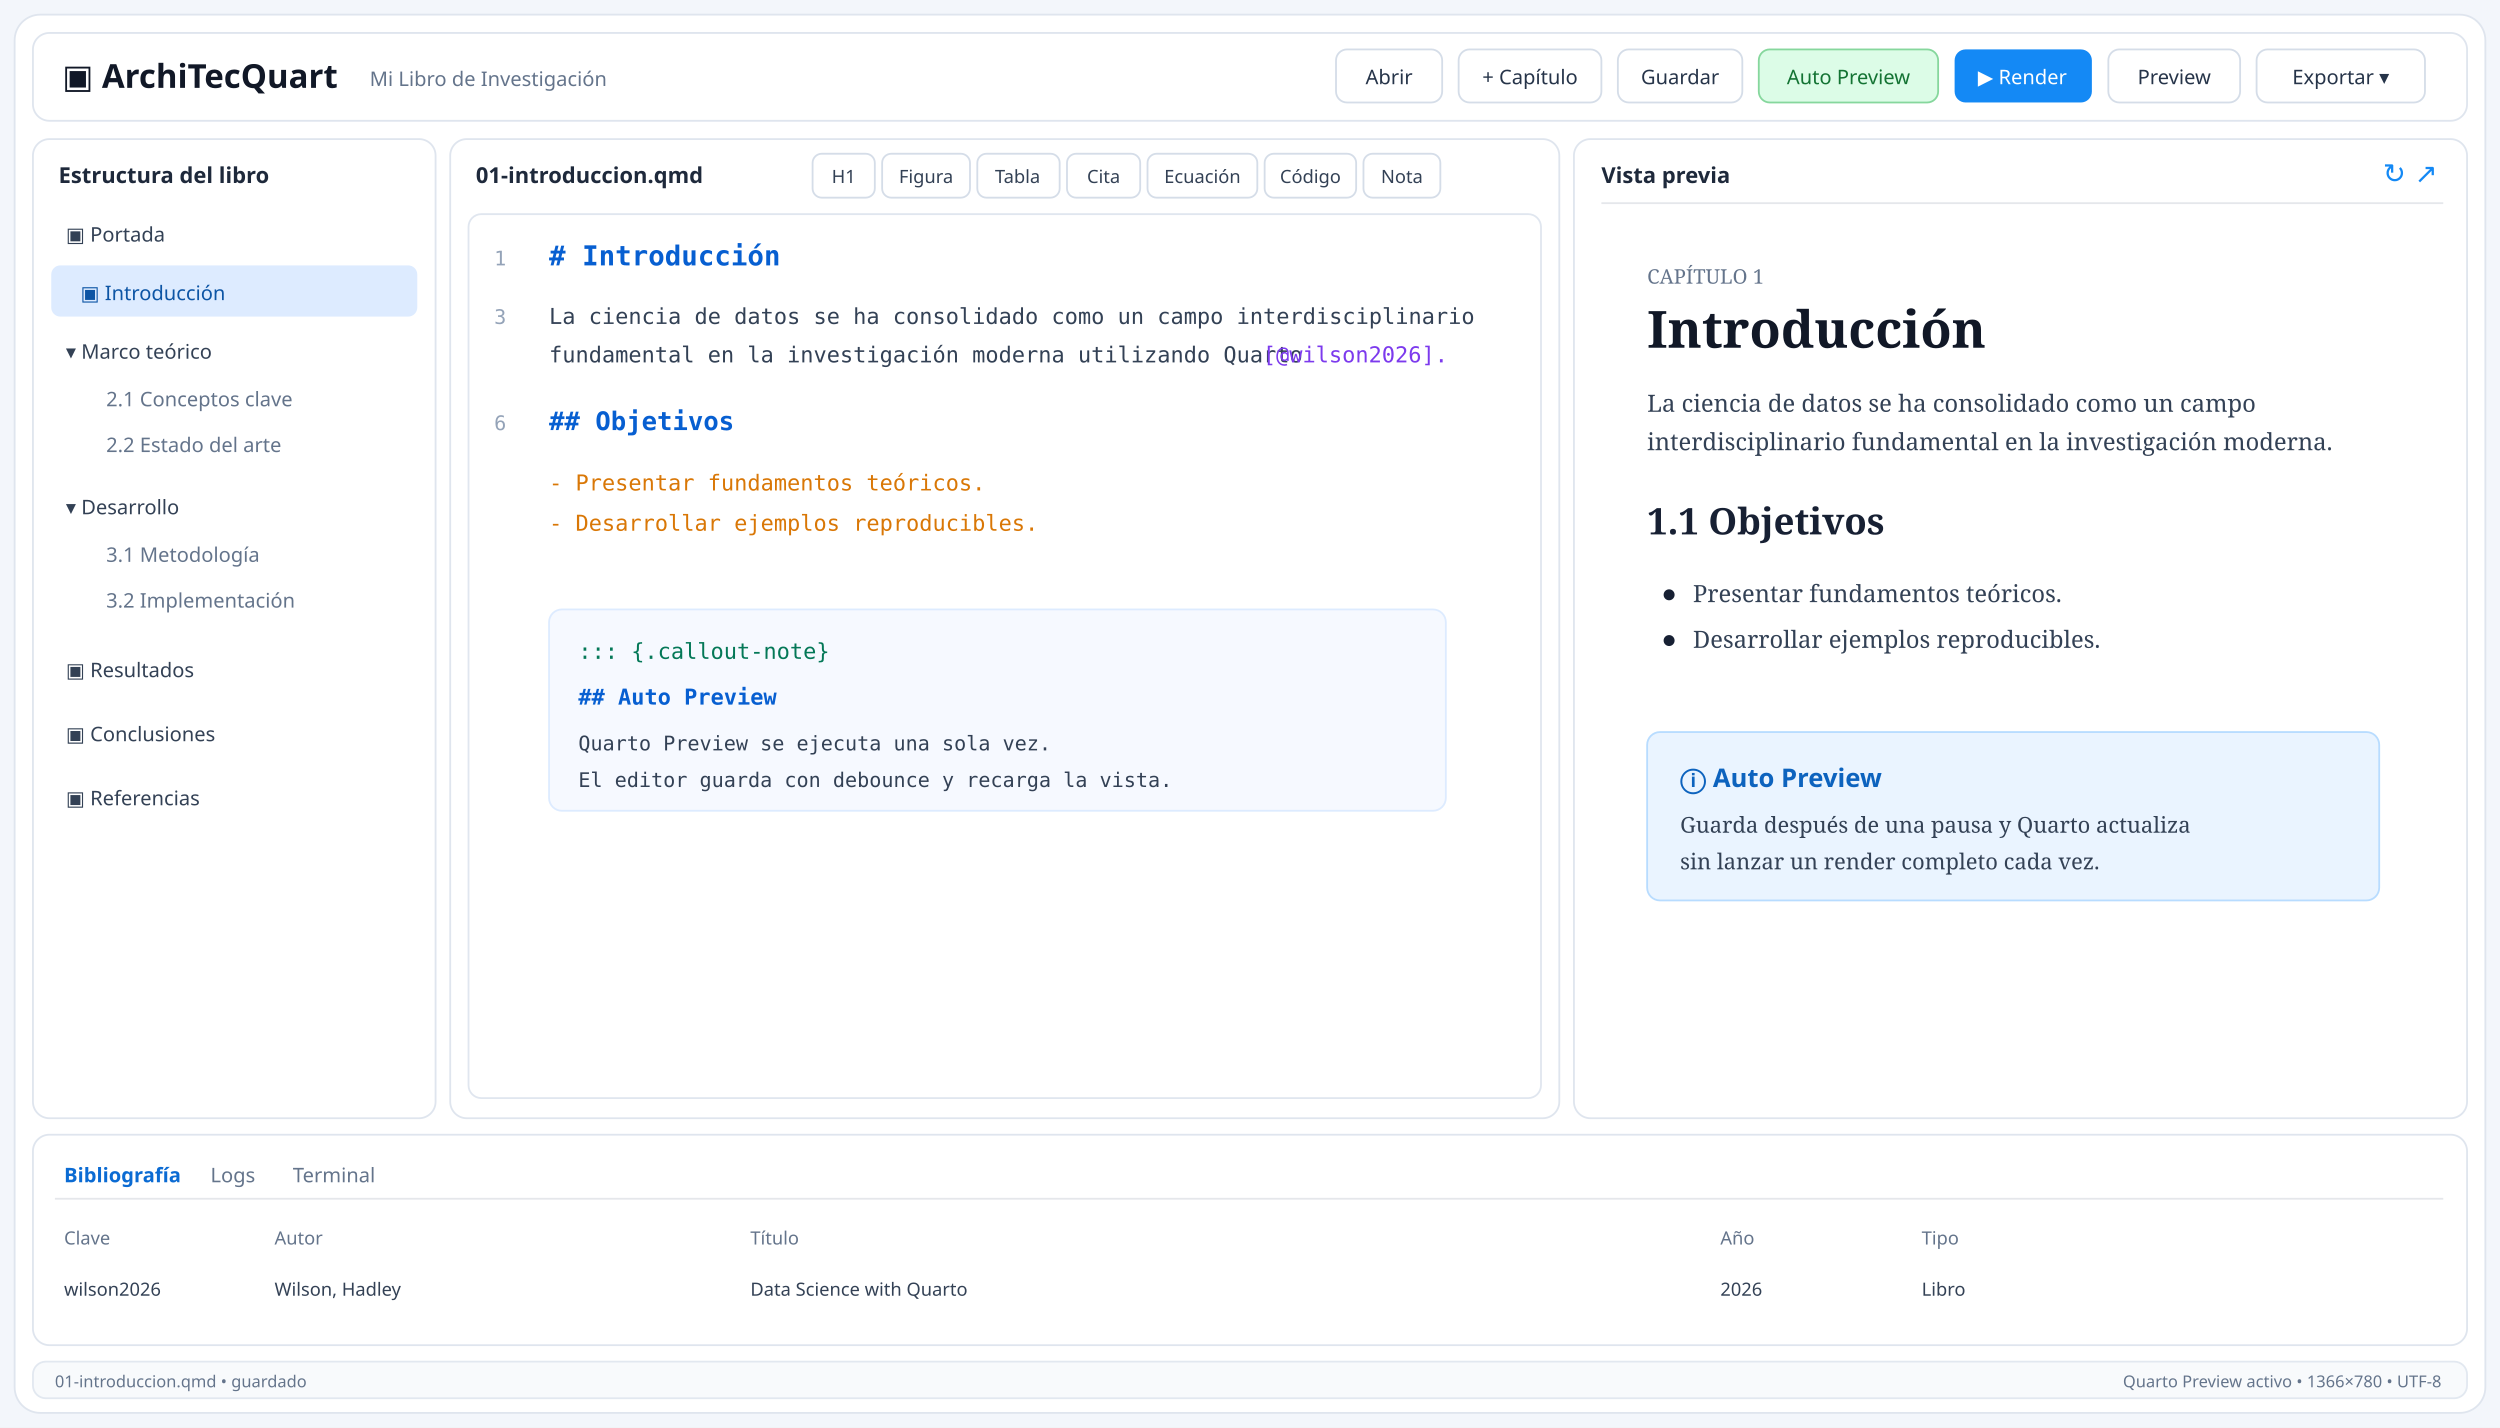
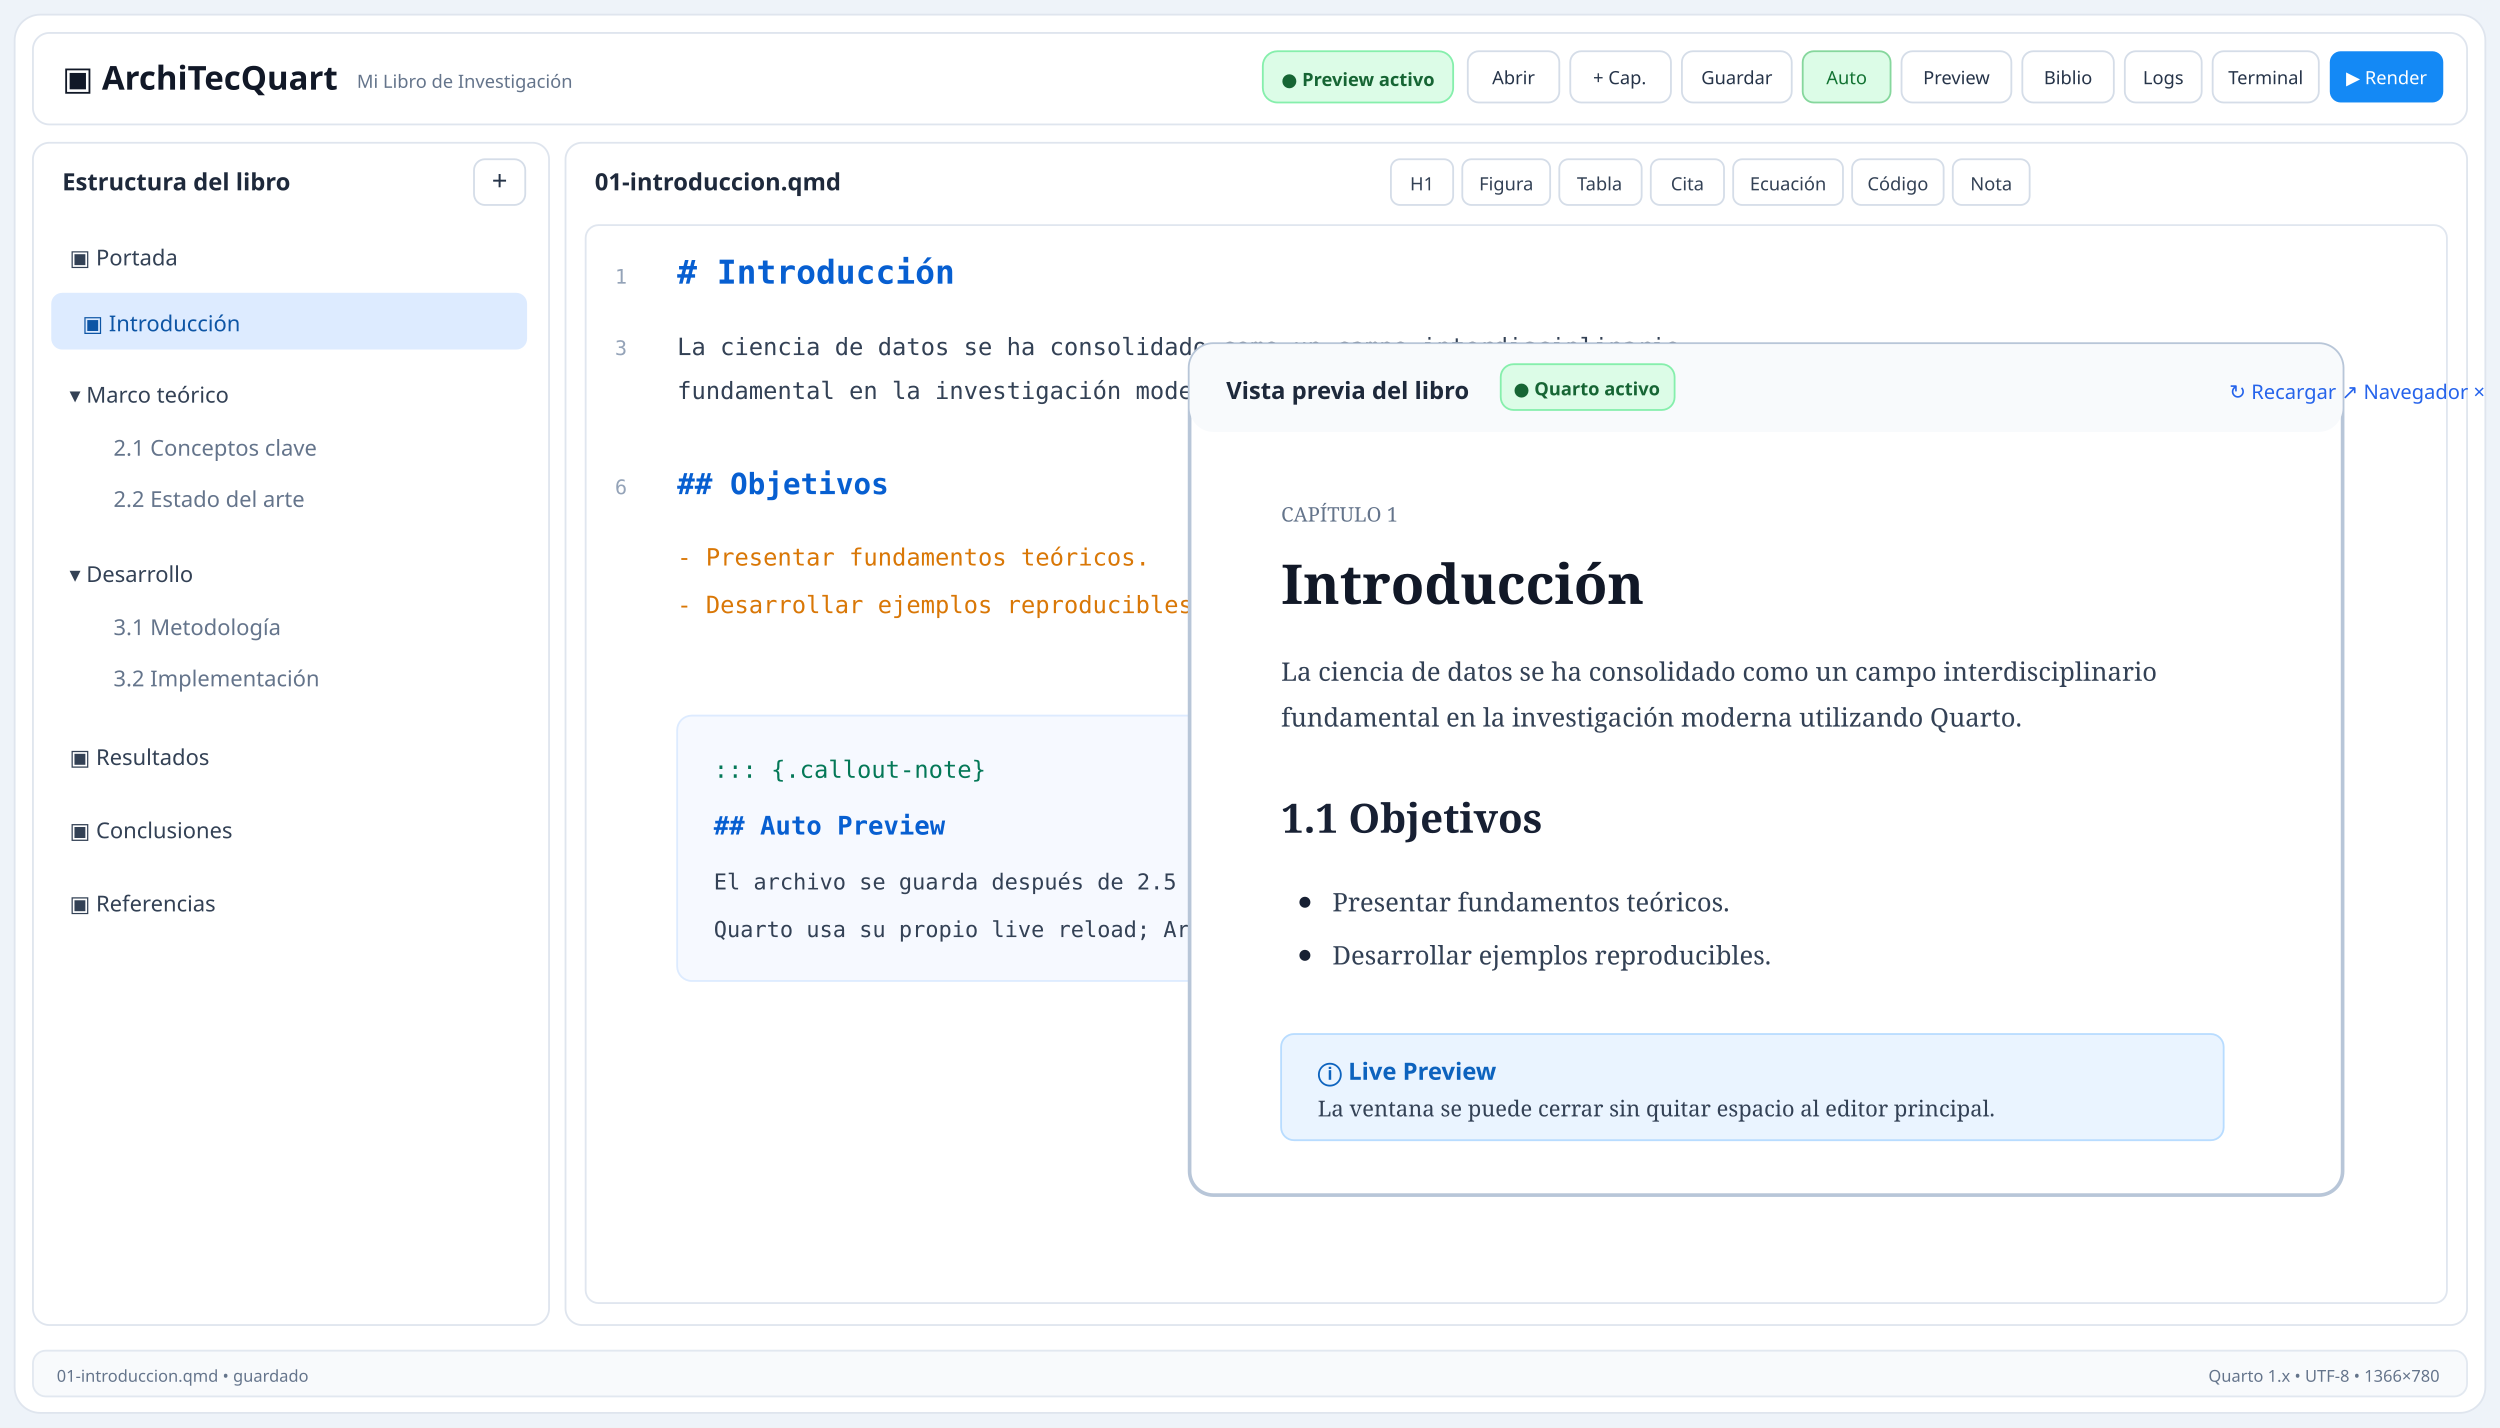
<svg xmlns="http://www.w3.org/2000/svg" width="1366" height="780" viewBox="0 0 1366 780">
-   <rect width="1366" height="780" fill="#f3f6fb" />
+   <rect width="1366" height="780" fill="#eef3f9" />
  <rect x="8" y="8" width="1350" height="764" rx="14" fill="#ffffff" stroke="#dfe5ee" />
-   <rect x="18" y="18" width="1330" height="48" rx="9" fill="#ffffff" stroke="#dfe5ee" />
-   <text x="34" y="48" font-family="sans-serif" font-size="18" font-weight="700" fill="#111827">▣ ArchiTecQuart</text>
-   <text x="202" y="47" font-family="sans-serif" font-size="11" fill="#64748b">Mi Libro de Investigación</text>
-   <g font-family="sans-serif" font-size="11">
-     <rect x="730" y="27" width="58" height="29" rx="6" fill="#fff" stroke="#d5dde8" />
-     <text x="759" y="46" text-anchor="middle" fill="#263449">Abrir</text>
-     <rect x="797" y="27" width="78" height="29" rx="6" fill="#fff" stroke="#d5dde8" />
-     <text x="836" y="46" text-anchor="middle" fill="#263449">+ Capítulo</text>
-     <rect x="884" y="27" width="68" height="29" rx="6" fill="#fff" stroke="#d5dde8" />
-     <text x="918" y="46" text-anchor="middle" fill="#263449">Guardar</text>
-     <rect x="961" y="27" width="98" height="29" rx="6" fill="#dcfce7" stroke="#86d79d" />
-     <text x="1010" y="46" text-anchor="middle" fill="#137333">Auto Preview</text>
-     <rect x="1068" y="27" width="75" height="29" rx="6" fill="#1489f5" />
-     <text x="1105" y="46" text-anchor="middle" fill="#fff">▶ Render</text>
-     <rect x="1152" y="27" width="72" height="29" rx="6" fill="#fff" stroke="#d5dde8" />
-     <text x="1188" y="46" text-anchor="middle" fill="#263449">Preview</text>
-     <rect x="1233" y="27" width="92" height="29" rx="6" fill="#fff" stroke="#d5dde8" />
-     <text x="1279" y="46" text-anchor="middle" fill="#263449">Exportar ▾</text>
+   <rect x="18" y="18" width="1330" height="50" rx="9" fill="#ffffff" stroke="#dfe5ee" />
+   <text x="34" y="49" font-family="sans-serif" font-size="18" font-weight="700" fill="#111827">▣ ArchiTecQuart</text>
+   <text x="195" y="48" font-family="sans-serif" font-size="10" fill="#64748b">Mi Libro de Investigación</text>
+   <rect x="690" y="28" width="104" height="28" rx="8" fill="#dcfce7" stroke="#86efac" />
+   <text x="742" y="47" text-anchor="middle" font-family="sans-serif" font-size="10" font-weight="700" fill="#166534">● Preview activo</text>
+   <g font-family="sans-serif" font-size="10" fill="#263449">
+     <rect x="802" y="28" width="50" height="28" rx="6" fill="#fff" stroke="#d5dde8" />
+     <text x="827" y="46" text-anchor="middle">Abrir</text>
+     <rect x="858" y="28" width="55" height="28" rx="6" fill="#fff" stroke="#d5dde8" />
+     <text x="885" y="46" text-anchor="middle">+ Cap.</text>
+     <rect x="919" y="28" width="60" height="28" rx="6" fill="#fff" stroke="#d5dde8" />
+     <text x="949" y="46" text-anchor="middle">Guardar</text>
+     <rect x="985" y="28" width="48" height="28" rx="6" fill="#dcfce7" stroke="#86d79d" />
+     <text x="1009" y="46" text-anchor="middle" fill="#137333">Auto</text>
+     <rect x="1039" y="28" width="60" height="28" rx="6" fill="#fff" stroke="#d5dde8" />
+     <text x="1069" y="46" text-anchor="middle">Preview</text>
+     <rect x="1105" y="28" width="50" height="28" rx="6" fill="#fff" stroke="#d5dde8" />
+     <text x="1130" y="46" text-anchor="middle">Biblio</text>
+     <rect x="1161" y="28" width="42" height="28" rx="6" fill="#fff" stroke="#d5dde8" />
+     <text x="1182" y="46" text-anchor="middle">Logs</text>
+     <rect x="1209" y="28" width="58" height="28" rx="6" fill="#fff" stroke="#d5dde8" />
+     <text x="1238" y="46" text-anchor="middle">Terminal</text>
+     <rect x="1273" y="28" width="62" height="28" rx="6" fill="#1489f5" />
+     <text x="1304" y="46" text-anchor="middle" fill="#fff">▶ Render</text>
  </g>
-   <rect x="18" y="76" width="220" height="535" rx="9" fill="#ffffff" stroke="#dfe5ee" />
-   <text x="32" y="100" font-family="sans-serif" font-size="12" font-weight="700" fill="#1e293b">Estructura del libro</text>
-   <g font-family="sans-serif" font-size="11" fill="#334155">
-     <text x="36" y="132">▣ Portada</text>
-     <rect x="28" y="145" width="200" height="28" rx="5" fill="#ddebff" />
-     <text x="44" y="164" fill="#0d55a5">▣ Introducción</text>
-     <text x="36" y="196">▾ Marco teórico</text>
-     <text x="58" y="222" fill="#64748b">2.1 Conceptos clave</text>
-     <text x="58" y="247" fill="#64748b">2.2 Estado del arte</text>
-     <text x="36" y="281">▾ Desarrollo</text>
-     <text x="58" y="307" fill="#64748b">3.1 Metodología</text>
-     <text x="58" y="332" fill="#64748b">3.2 Implementación</text>
-     <text x="36" y="370">▣ Resultados</text>
-     <text x="36" y="405">▣ Conclusiones</text>
-     <text x="36" y="440">▣ Referencias</text>
+   <rect x="18" y="78" width="282" height="646" rx="9" fill="#ffffff" stroke="#dfe5ee" />
+   <text x="34" y="104" font-family="sans-serif" font-size="13" font-weight="700" fill="#1e293b">Estructura del libro</text>
+   <rect x="259" y="87" width="28" height="25" rx="6" fill="#fff" stroke="#d5dde8" />
+   <text x="273" y="104" text-anchor="middle" font-family="sans-serif" font-size="15" fill="#263449">+</text>
+   <g font-family="sans-serif" font-size="12" fill="#334155">
+     <text x="38" y="145">▣ Portada</text>
+     <rect x="28" y="160" width="260" height="31" rx="6" fill="#ddebff" />
+     <text x="45" y="181" fill="#0d55a5">▣ Introducción</text>
+     <text x="38" y="220">▾ Marco teórico</text>
+     <text x="62" y="249" fill="#64748b">2.1 Conceptos clave</text>
+     <text x="62" y="277" fill="#64748b">2.2 Estado del arte</text>
+     <text x="38" y="318">▾ Desarrollo</text>
+     <text x="62" y="347" fill="#64748b">3.1 Metodología</text>
+     <text x="62" y="375" fill="#64748b">3.2 Implementación</text>
+     <text x="38" y="418">▣ Resultados</text>
+     <text x="38" y="458">▣ Conclusiones</text>
+     <text x="38" y="498">▣ Referencias</text>
  </g>
-   <rect x="246" y="76" width="606" height="535" rx="9" fill="#ffffff" stroke="#dfe5ee" />
-   <text x="260" y="100" font-family="sans-serif" font-size="12" font-weight="700" fill="#1e293b">01-introduccion.qmd</text>
+   <rect x="309" y="78" width="1039" height="646" rx="9" fill="#ffffff" stroke="#dfe5ee" />
+   <text x="325" y="104" font-family="sans-serif" font-size="13" font-weight="700" fill="#1e293b">01-introduccion.qmd</text>
  <g font-family="sans-serif" font-size="10" fill="#334155">
-     <rect x="444" y="84" width="34" height="24" rx="5" fill="#fff" stroke="#d5dde8" />
-     <text x="461" y="100" text-anchor="middle">H1</text>
-     <rect x="482" y="84" width="48" height="24" rx="5" fill="#fff" stroke="#d5dde8" />
-     <text x="506" y="100" text-anchor="middle">Figura</text>
-     <rect x="534" y="84" width="45" height="24" rx="5" fill="#fff" stroke="#d5dde8" />
-     <text x="556" y="100" text-anchor="middle">Tabla</text>
-     <rect x="583" y="84" width="40" height="24" rx="5" fill="#fff" stroke="#d5dde8" />
-     <text x="603" y="100" text-anchor="middle">Cita</text>
-     <rect x="627" y="84" width="60" height="24" rx="5" fill="#fff" stroke="#d5dde8" />
-     <text x="657" y="100" text-anchor="middle">Ecuación</text>
-     <rect x="691" y="84" width="50" height="24" rx="5" fill="#fff" stroke="#d5dde8" />
-     <text x="716" y="100" text-anchor="middle">Código</text>
-     <rect x="745" y="84" width="42" height="24" rx="5" fill="#fff" stroke="#d5dde8" />
-     <text x="766" y="100" text-anchor="middle">Nota</text>
+     <rect x="760" y="87" width="34" height="25" rx="5" fill="#fff" stroke="#d5dde8" />
+     <text x="777" y="104" text-anchor="middle">H1</text>
+     <rect x="799" y="87" width="48" height="25" rx="5" fill="#fff" stroke="#d5dde8" />
+     <text x="823" y="104" text-anchor="middle">Figura</text>
+     <rect x="852" y="87" width="45" height="25" rx="5" fill="#fff" stroke="#d5dde8" />
+     <text x="874" y="104" text-anchor="middle">Tabla</text>
+     <rect x="902" y="87" width="40" height="25" rx="5" fill="#fff" stroke="#d5dde8" />
+     <text x="922" y="104" text-anchor="middle">Cita</text>
+     <rect x="947" y="87" width="60" height="25" rx="5" fill="#fff" stroke="#d5dde8" />
+     <text x="977" y="104" text-anchor="middle">Ecuación</text>
+     <rect x="1012" y="87" width="50" height="25" rx="5" fill="#fff" stroke="#d5dde8" />
+     <text x="1037" y="104" text-anchor="middle">Código</text>
+     <rect x="1067" y="87" width="42" height="25" rx="5" fill="#fff" stroke="#d5dde8" />
+     <text x="1088" y="104" text-anchor="middle">Nota</text>
  </g>
-   <rect x="256" y="117" width="586" height="483" rx="7" fill="#ffffff" stroke="#e0e6ef" />
-   <text x="270" y="145" font-family="monospace" font-size="11" fill="#94a3b8">1</text>
-   <text x="300" y="145" font-family="monospace" font-size="15" font-weight="700" fill="#075fd1"># Introducción</text>
-   <text x="270" y="177" font-family="monospace" font-size="11" fill="#94a3b8">3</text>
-   <text x="300" y="177" font-family="monospace" font-size="12" fill="#334155">La ciencia de datos se ha consolidado como un campo interdisciplinario</text>
-   <text x="300" y="198" font-family="monospace" font-size="12" fill="#334155">fundamental en la investigación moderna utilizando Quarto</text>
-   <text x="690" y="198" font-family="monospace" font-size="12" fill="#7c3aed">[@wilson2026].</text>
-   <text x="270" y="235" font-family="monospace" font-size="11" fill="#94a3b8">6</text>
-   <text x="300" y="235" font-family="monospace" font-size="14" font-weight="700" fill="#075fd1">## Objetivos</text>
-   <text x="300" y="268" font-family="monospace" font-size="12" fill="#d97706">- Presentar fundamentos teóricos.</text>
-   <text x="300" y="290" font-family="monospace" font-size="12" fill="#d97706">- Desarrollar ejemplos reproducibles.</text>
-   <rect x="300" y="333" width="490" height="110" rx="7" fill="#f6f9ff" stroke="#ddebff" />
-   <text x="316" y="360" font-family="monospace" font-size="12" fill="#047857">::: {.callout-note}</text>
-   <text x="316" y="385" font-family="monospace" font-size="12" font-weight="700" fill="#075fd1">## Auto Preview</text>
-   <text x="316" y="410" font-family="monospace" font-size="11" fill="#334155">Quarto Preview se ejecuta una sola vez.</text>
-   <text x="316" y="430" font-family="monospace" font-size="11" fill="#334155">El editor guarda con debounce y recarga la vista.</text>
-   <rect x="860" y="76" width="488" height="535" rx="9" fill="#ffffff" stroke="#dfe5ee" />
-   <text x="875" y="100" font-family="sans-serif" font-size="12" font-weight="700" fill="#1e293b">Vista previa</text>
-   <text x="1302" y="100" font-family="sans-serif" font-size="15" fill="#1489f5">↻  ↗</text>
-   <line x1="875" y1="111" x2="1335" y2="111" stroke="#e5e7eb" />
-   <text x="900" y="155" font-family="serif" font-size="11" fill="#64748b">CAPÍTULO 1</text>
-   <text x="900" y="190" font-family="serif" font-size="28" font-weight="700" fill="#111827">Introducción</text>
-   <text x="900" y="225" font-family="serif" font-size="13" fill="#334155">La ciencia de datos se ha consolidado como un campo</text>
-   <text x="900" y="246" font-family="serif" font-size="13" fill="#334155">interdisciplinario fundamental en la investigación moderna.</text>
-   <text x="900" y="292" font-family="serif" font-size="20" font-weight="700" fill="#172033">1.1 Objetivos</text>
-   <circle cx="912" cy="325" r="3" fill="#172033" />
-   <text x="925" y="329" font-family="serif" font-size="13" fill="#334155">Presentar fundamentos teóricos.</text>
-   <circle cx="912" cy="350" r="3" fill="#172033" />
-   <text x="925" y="354" font-family="serif" font-size="13" fill="#334155">Desarrollar ejemplos reproducibles.</text>
-   <rect x="900" y="400" width="400" height="92" rx="7" fill="#eaf4ff" stroke="#b8dcff" />
-   <text x="918" y="430" font-family="sans-serif" font-size="14" font-weight="700" fill="#0d63be">ⓘ Auto Preview</text>
-   <text x="918" y="455" font-family="serif" font-size="12" fill="#334155">Guarda después de una pausa y Quarto actualiza</text>
-   <text x="918" y="475" font-family="serif" font-size="12" fill="#334155">sin lanzar un render completo cada vez.</text>
-   <rect x="18" y="620" width="1330" height="115" rx="9" fill="#ffffff" stroke="#dfe5ee" />
-   <text x="35" y="646" font-family="sans-serif" font-size="11" font-weight="700" fill="#0b6bd3">Bibliografía</text>
-   <text x="115" y="646" font-family="sans-serif" font-size="11" fill="#64748b">Logs</text>
-   <text x="160" y="646" font-family="sans-serif" font-size="11" fill="#64748b">Terminal</text>
-   <line x1="30" y1="655" x2="1335" y2="655" stroke="#e5e7eb" />
-   <text x="35" y="680" font-family="sans-serif" font-size="10" fill="#64748b">Clave</text>
-   <text x="150" y="680" font-family="sans-serif" font-size="10" fill="#64748b">Autor</text>
-   <text x="410" y="680" font-family="sans-serif" font-size="10" fill="#64748b">Título</text>
-   <text x="940" y="680" font-family="sans-serif" font-size="10" fill="#64748b">Año</text>
-   <text x="1050" y="680" font-family="sans-serif" font-size="10" fill="#64748b">Tipo</text>
-   <text x="35" y="708" font-family="sans-serif" font-size="10" fill="#334155">wilson2026</text>
-   <text x="150" y="708" font-family="sans-serif" font-size="10" fill="#334155">Wilson, Hadley</text>
-   <text x="410" y="708" font-family="sans-serif" font-size="10" fill="#334155">Data Science with Quarto</text>
-   <text x="940" y="708" font-family="sans-serif" font-size="10" fill="#334155">2026</text>
-   <text x="1050" y="708" font-family="sans-serif" font-size="10" fill="#334155">Libro</text>
-   <rect x="18" y="744" width="1330" height="20" rx="7" fill="#f8fafc" stroke="#e2e8f0" />
-   <text x="30" y="758" font-family="sans-serif" font-size="9" fill="#64748b">01-introduccion.qmd • guardado</text>
-   <text x="1334" y="758" text-anchor="end" font-family="sans-serif" font-size="9" fill="#64748b">Quarto Preview activo • 1366×780 • UTF-8</text>
+   <rect x="320" y="123" width="1017" height="589" rx="7" fill="#ffffff" stroke="#e0e6ef" />
+   <text x="336" y="155" font-family="monospace" font-size="11" fill="#94a3b8">1</text>
+   <text x="370" y="155" font-family="monospace" font-size="18" font-weight="700" fill="#075fd1"># Introducción</text>
+   <text x="336" y="194" font-family="monospace" font-size="11" fill="#94a3b8">3</text>
+   <text x="370" y="194" font-family="monospace" font-size="13" fill="#334155">La ciencia de datos se ha consolidado como un campo interdisciplinario</text>
+   <text x="370" y="218" font-family="monospace" font-size="13" fill="#334155">fundamental en la investigación moderna utilizando Quarto [@wilson2026].</text>
+   <text x="336" y="270" font-family="monospace" font-size="11" fill="#94a3b8">6</text>
+   <text x="370" y="270" font-family="monospace" font-size="16" font-weight="700" fill="#075fd1">## Objetivos</text>
+   <text x="370" y="309" font-family="monospace" font-size="13" fill="#d97706">- Presentar fundamentos teóricos.</text>
+   <text x="370" y="335" font-family="monospace" font-size="13" fill="#d97706">- Desarrollar ejemplos reproducibles.</text>
+   <rect x="370" y="391" width="760" height="145" rx="8" fill="#f6f9ff" stroke="#ddebff" />
+   <text x="390" y="425" font-family="monospace" font-size="13" fill="#047857">::: {.callout-note}</text>
+   <text x="390" y="456" font-family="monospace" font-size="14" font-weight="700" fill="#075fd1">## Auto Preview</text>
+   <text x="390" y="486" font-family="monospace" font-size="12" fill="#334155">El archivo se guarda después de 2.5 segundos sin escribir.</text>
+   <text x="390" y="512" font-family="monospace" font-size="12" fill="#334155">Quarto usa su propio live reload; ArchiTecQuart no fuerza recargas.</text>
+   <rect x="650" y="188" width="630" height="465" rx="13" fill="#ffffff" stroke="#b8c6d8" stroke-width="2" />
+   <rect x="650" y="188" width="630" height="48" rx="13" fill="#f8fafc" />
+   <text x="670" y="218" font-family="sans-serif" font-size="13" font-weight="700" fill="#1e293b">Vista previa del libro</text>
+   <rect x="820" y="199" width="95" height="25" rx="7" fill="#dcfce7" stroke="#86efac" />
+   <text x="867" y="216" text-anchor="middle" font-family="sans-serif" font-size="10" font-weight="700" fill="#166534">● Quarto activo</text>
+   <text x="1218" y="218" font-family="sans-serif" font-size="11" fill="#2563eb">↻ Recargar   ↗ Navegador   ×</text>
+   <text x="700" y="285" font-family="serif" font-size="11" fill="#64748b">CAPÍTULO 1</text>
+   <text x="700" y="330" font-family="serif" font-size="30" font-weight="700" fill="#111827">Introducción</text>
+   <text x="700" y="372" font-family="serif" font-size="14" fill="#334155">La ciencia de datos se ha consolidado como un campo interdisciplinario</text>
+   <text x="700" y="397" font-family="serif" font-size="14" fill="#334155">fundamental en la investigación moderna utilizando Quarto.</text>
+   <text x="700" y="455" font-family="serif" font-size="22" font-weight="700" fill="#172033">1.1 Objetivos</text>
+   <circle cx="713" cy="493" r="3" fill="#172033" />
+   <text x="728" y="498" font-family="serif" font-size="14" fill="#334155">Presentar fundamentos teóricos.</text>
+   <circle cx="713" cy="522" r="3" fill="#172033" />
+   <text x="728" y="527" font-family="serif" font-size="14" fill="#334155">Desarrollar ejemplos reproducibles.</text>
+   <rect x="700" y="565" width="515" height="58" rx="7" fill="#eaf4ff" stroke="#b8dcff" />
+   <text x="720" y="590" font-family="sans-serif" font-size="13" font-weight="700" fill="#0d63be">ⓘ Live Preview</text>
+   <text x="720" y="610" font-family="serif" font-size="12" fill="#334155">La ventana se puede cerrar sin quitar espacio al editor principal.</text>
+   <rect x="18" y="738" width="1330" height="25" rx="7" fill="#f8fafc" stroke="#e2e8f0" />
+   <text x="31" y="755" font-family="sans-serif" font-size="9" fill="#64748b">01-introduccion.qmd • guardado</text>
+   <text x="1333" y="755" text-anchor="end" font-family="sans-serif" font-size="9" fill="#64748b">Quarto 1.x • UTF-8 • 1366×780</text>
</svg>
